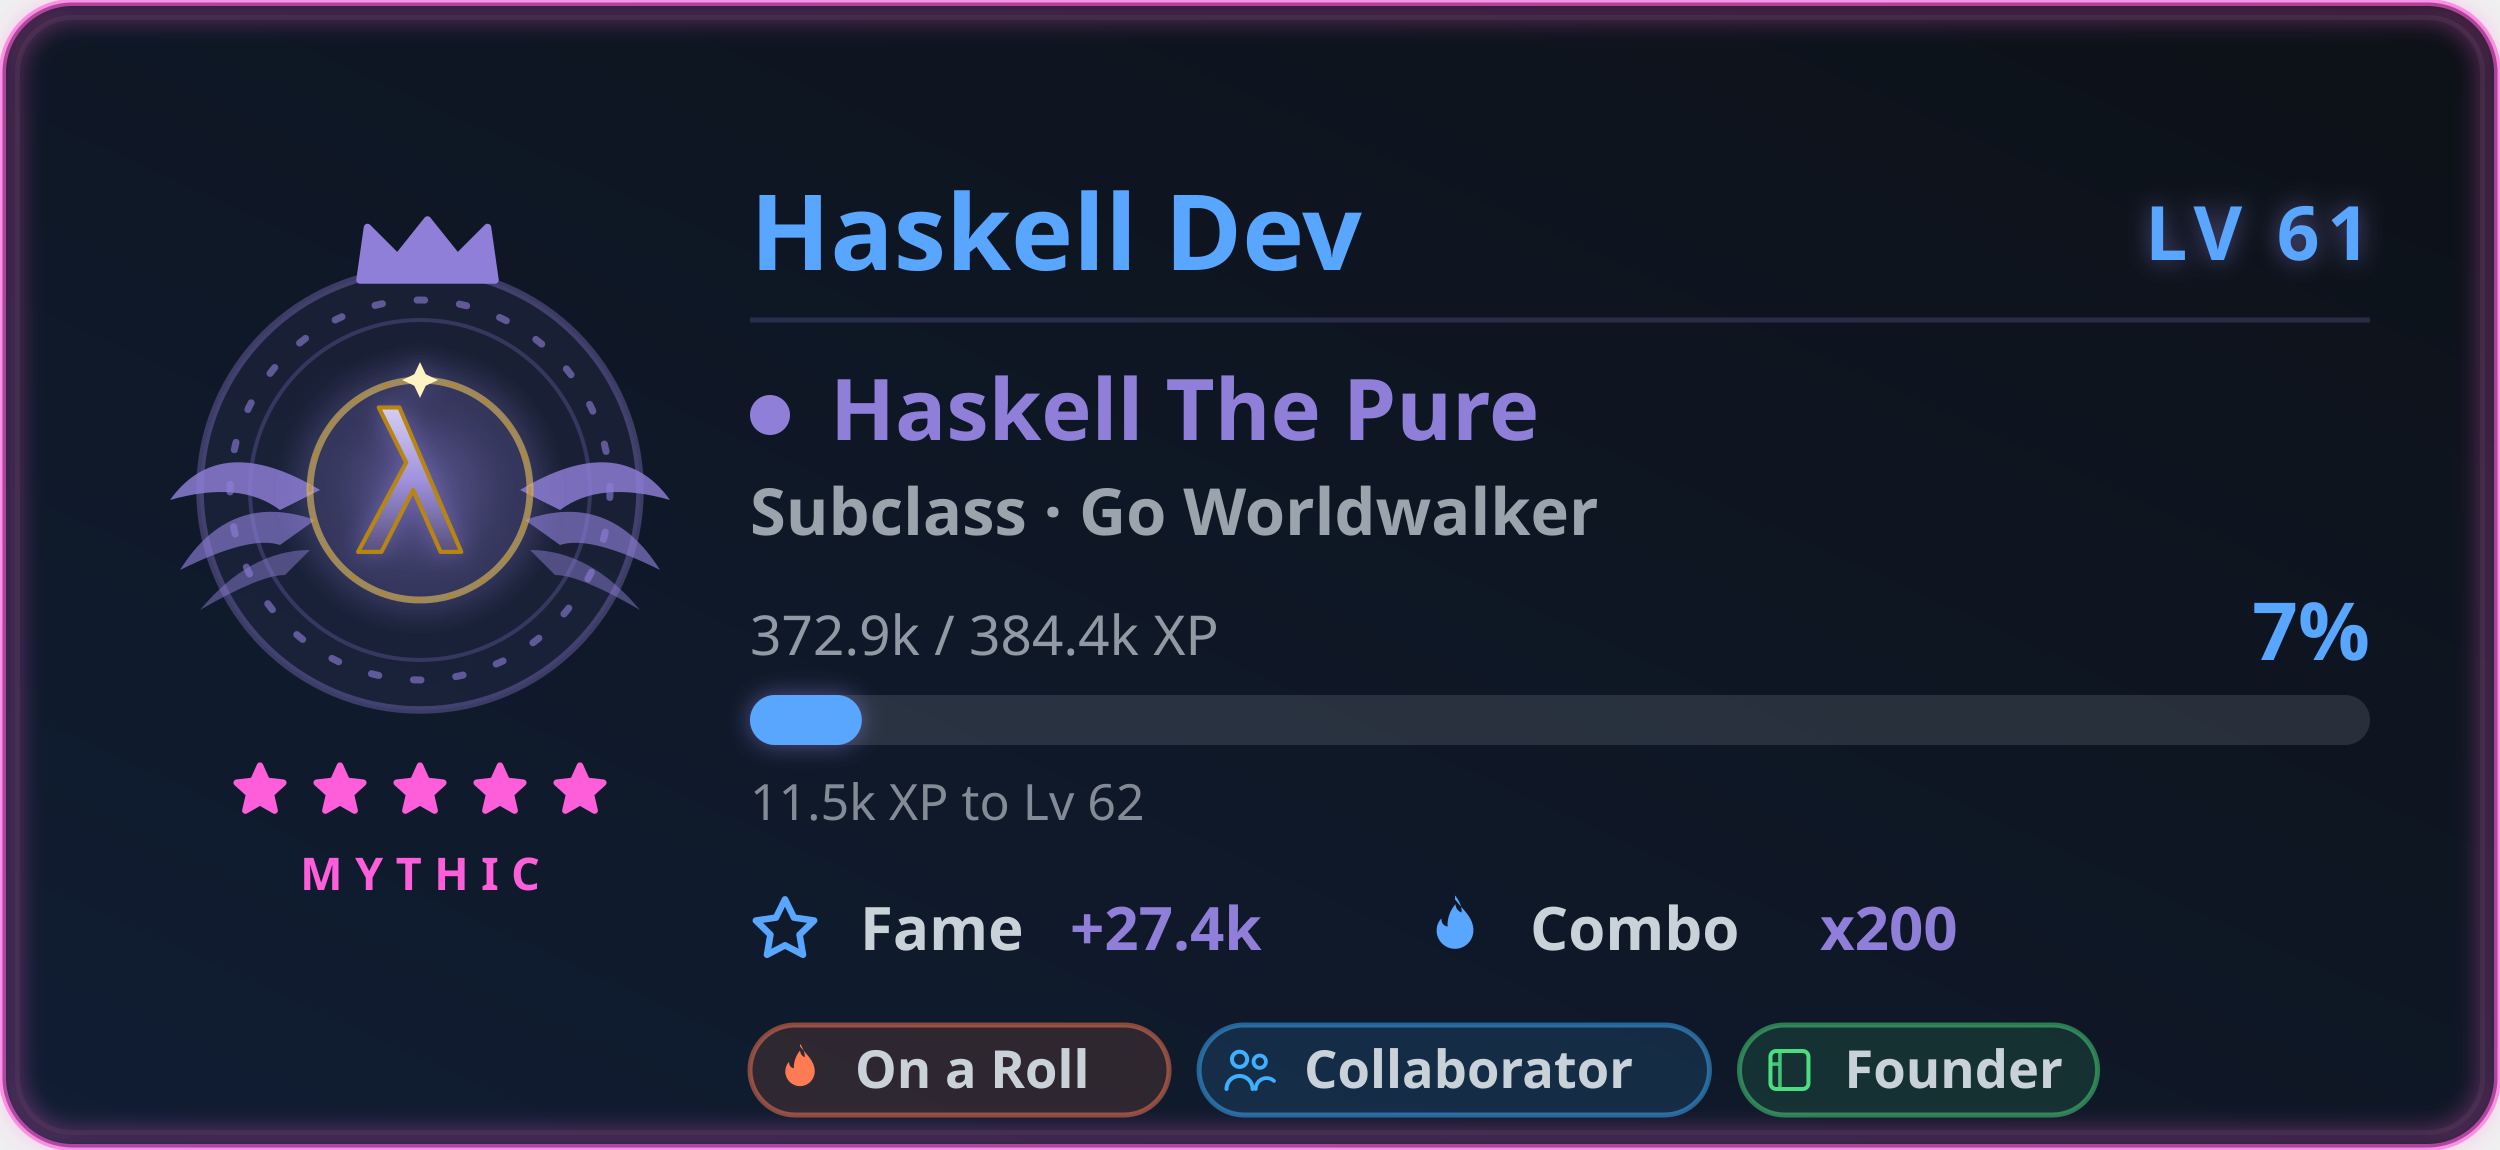
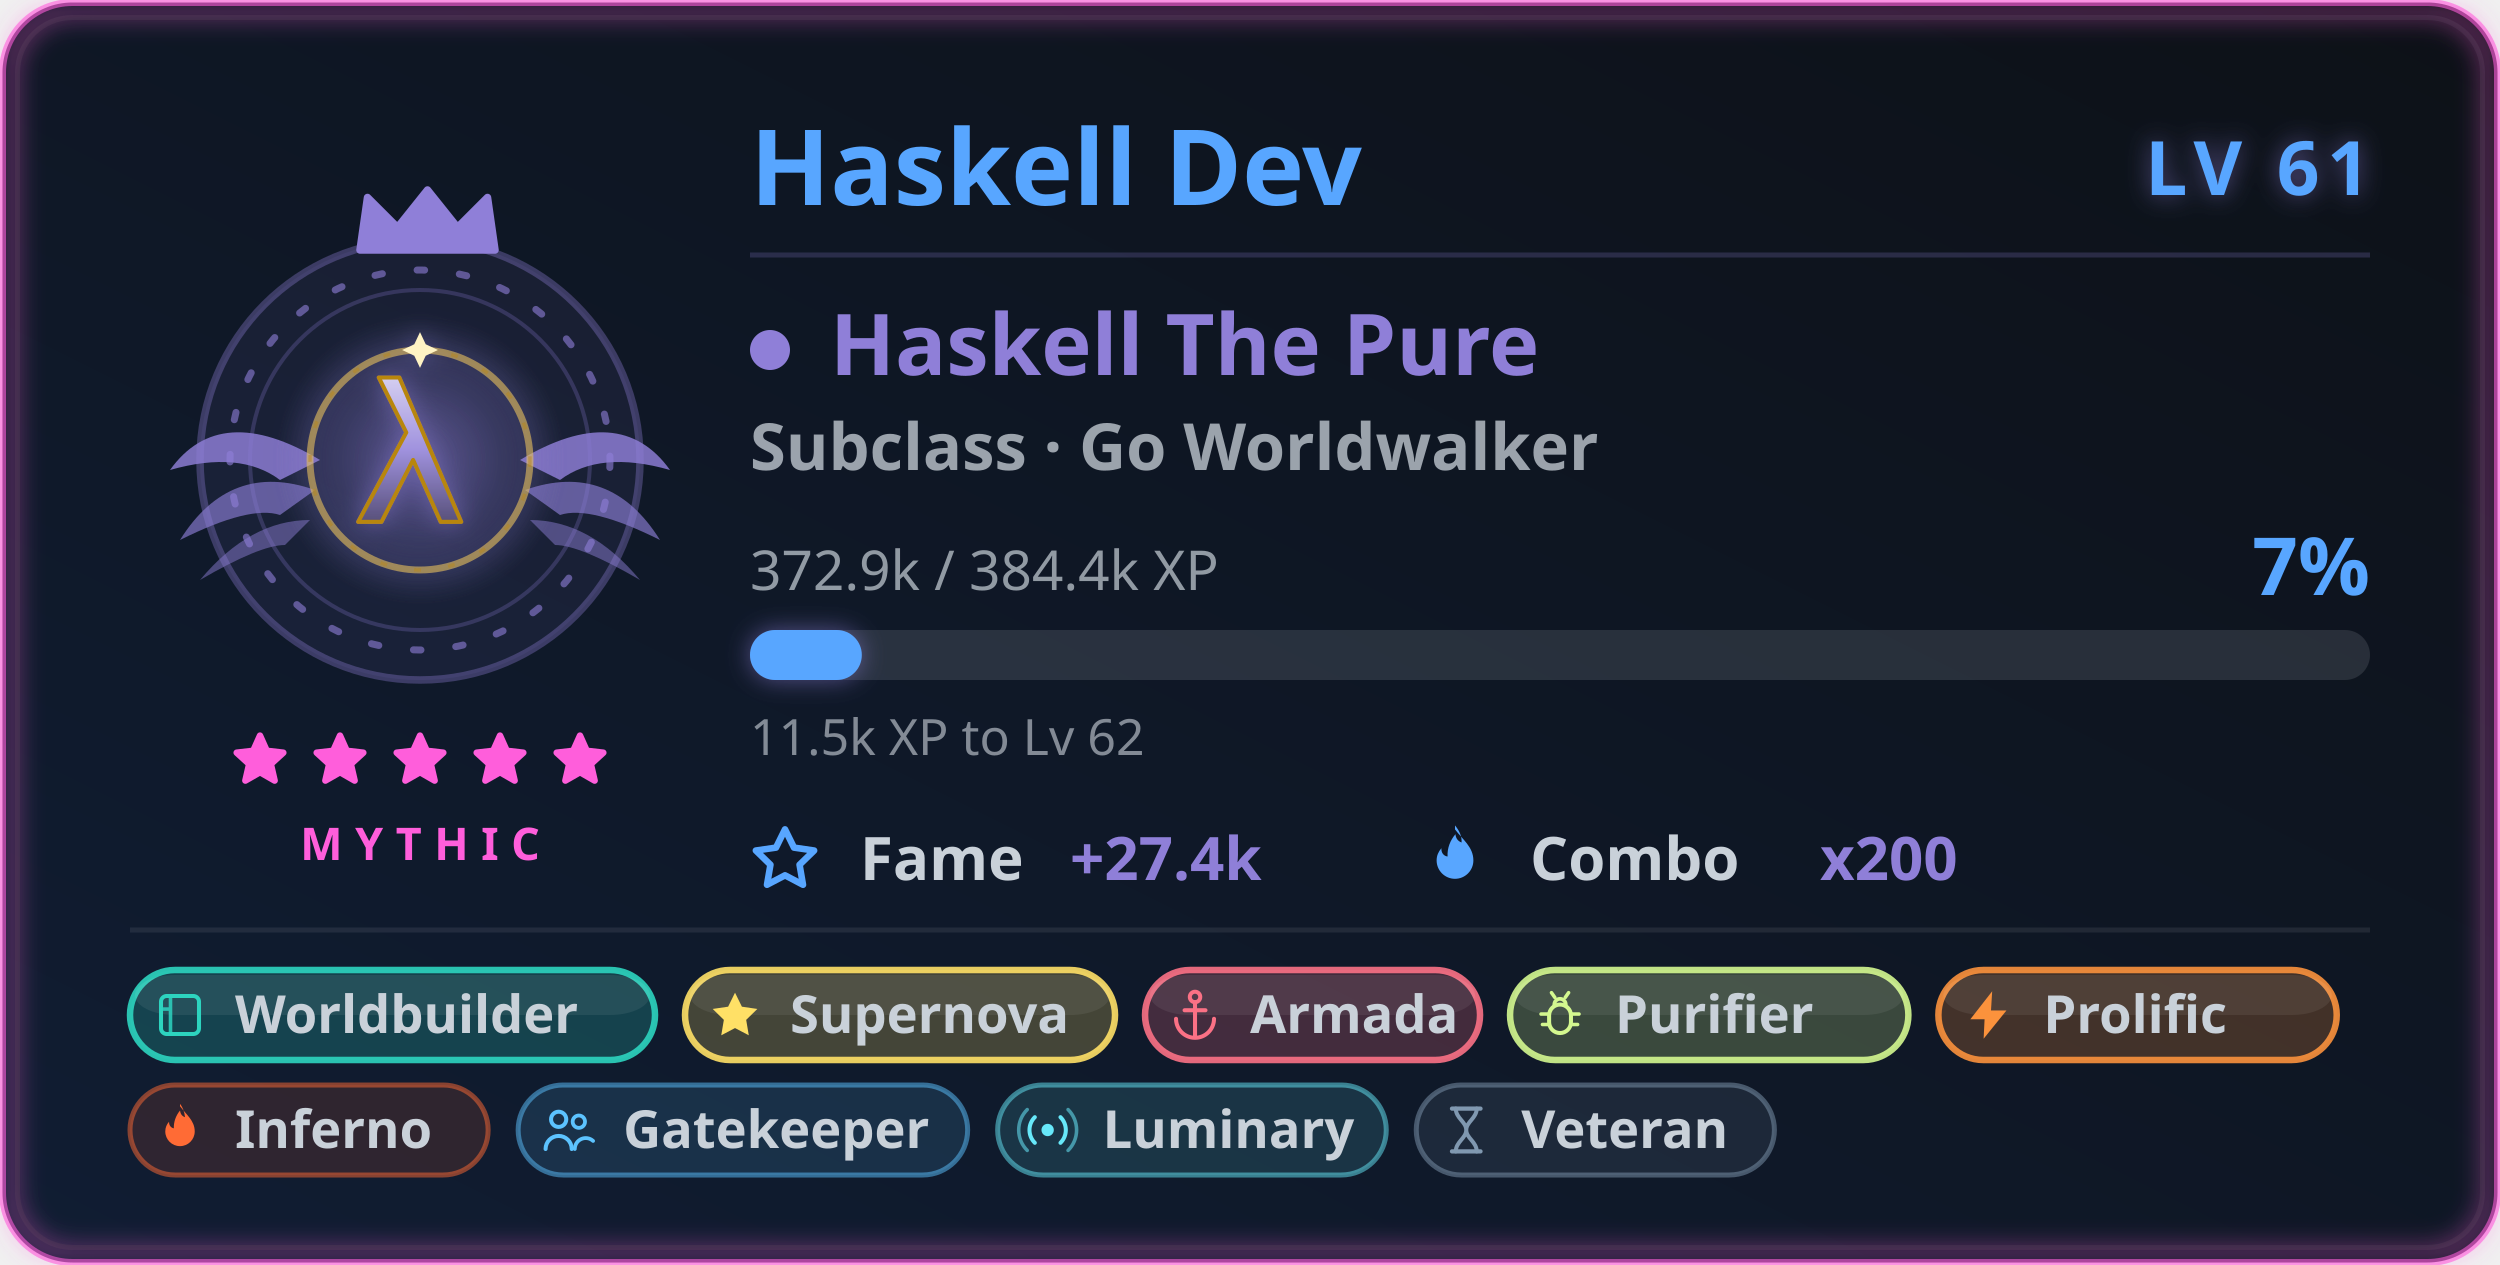
- <svg xmlns="http://www.w3.org/2000/svg" width="500" height="230" viewBox="0 0 500 230" role="img" aria-labelledby="card-title-a11y card-desc-a11y">
+ <svg xmlns="http://www.w3.org/2000/svg" width="500" height="253" viewBox="0 0 500 253" role="img" aria-labelledby="card-title-a11y card-desc-a11y">
  <style>
text { font-family: 'Segoe UI', Ubuntu, 'Helvetica Neue', sans-serif; }
.title { font-size: 18px; font-weight: 600; fill: #58a6ff; }
.title-icon { fill: #58a6ff; }
.icon { fill: #58a6ff; }


.gl-name { font-size: 21px; font-weight: 700; fill: #58a6ff; }
.gl-lvl { font-size: 15px; font-weight: 800; letter-spacing: 1.5px; fill: #58a6ff; }
.gl-class { font-size: 17px; font-weight: 700; fill: #8f7fd8; }
.gl-sub { font-size: 13px; font-weight: 600; fill: #c9d1d9; opacity: 0.75; }
.gl-meta { font-size: 11px; fill: #c9d1d9; opacity: 0.7; }
.gl-pct { font-size: 16px; font-weight: 800; fill: #58a6ff; }
.gl-chip-label { font-size: 12px; font-weight: 600; fill: #c9d1d9; }
.gl-chip-value { font-size: 12px; font-weight: 800; fill: #8f7fd8; }
.gl-hint { font-size: 10px; fill: #c9d1d9; opacity: 0.62; }
.gl-badge-label { font-size: 10.5px; font-weight: 600; }
.gl-rarity { font-size: 9px; font-weight: 700; letter-spacing: 2.5px; fill: #ff5edb; }

</style>
  <defs>
    <linearGradient id="card-bg" x1="0" y1="0" x2="1" y2="1" gradientTransform="rotate(90, 0.5, 0.5)">
      <stop offset="0.0%" stop-color="#0d1117" />
      <stop offset="100.0%" stop-color="#101d33" />
    </linearGradient>
    <filter id="card-glow" x="-50%" y="-50%" width="200%" height="200%">
      <feGaussianBlur in="SourceGraphic" stdDeviation="3" result="blur" />
      <feFlood flood-color="#58a6ff" flood-opacity="0.55" result="tint" />
      <feComposite in="tint" in2="blur" operator="in" result="softGlow" />
      <feMerge>
        <feMergeNode in="softGlow" />
        <feMergeNode in="SourceGraphic" />
      </feMerge>
    </filter>
    <filter id="gl-glow" x="-60%" y="-60%" width="220%" height="220%">
      <feGaussianBlur in="SourceGraphic" stdDeviation="2.4" result="b" />
      <feFlood flood-color="#8f7fd8" flood-opacity="0.55" result="t" />
      <feComposite in="t" in2="b" operator="in" result="g" />
      <feMerge>
        <feMergeNode in="g" />
        <feMergeNode in="SourceGraphic" />
      </feMerge>
    </filter>
    <filter id="gl-rarity" x="-20%" y="-20%" width="140%" height="140%">
      <feGaussianBlur stdDeviation="2.4" />
    </filter>
  </defs>
-   <rect x="0.5" y="0.5" width="499" height="229" rx="14" fill="url(#card-bg)" stroke="#ff5edb" stroke-width="1.4" stroke-opacity="0.6" />
-   <rect x="3.5" y="3.5" width="493" height="223" rx="11" fill="none" stroke="#30363d" stroke-opacity="0.4" />
-   <rect x="2" y="2" width="496" height="226" rx="13" fill="none" stroke="#ff5edb" stroke-width="3.5" stroke-opacity="0.4" filter="url(#gl-rarity)" />
+   <rect x="0.5" y="0.5" width="499" height="252" rx="14" fill="url(#card-bg)" stroke="#ff5edb" stroke-width="1.4" stroke-opacity="0.6" />
+   <rect x="3.5" y="3.5" width="493" height="246" rx="11" fill="none" stroke="#30363d" stroke-opacity="0.4" />
+   <rect x="2" y="2" width="496" height="249" rx="13" fill="none" stroke="#ff5edb" stroke-width="3.5" stroke-opacity="0.4" filter="url(#gl-rarity)" />
  <g class="fade">
    <g class="">
      <g class="flourish">
        <g transform="translate(84,0)">
-           <g transform="translate(0,98)" fill="#8f7fd8">
+           <g transform="translate(0,92)" fill="#8f7fd8">
            <path d="M20 0 Q 40 -12 50 2 Q 36 -2 28 4 Z" opacity="0.82" />
            <path d="M21 6 Q 38 0 48 16 Q 34 9 28 11 Z" opacity="0.64" />
            <path d="M22 12 Q 34 12 44 24 Q 32 17 27 17 Z" opacity="0.48" />
          </g>
        </g>
        <g transform="translate(84,0) scale(-1,1)">
-           <g transform="translate(0,98)" fill="#8f7fd8">
+           <g transform="translate(0,92)" fill="#8f7fd8">
            <path d="M20 0 Q 40 -12 50 2 Q 36 -2 28 4 Z" opacity="0.82" />
            <path d="M21 6 Q 38 0 48 16 Q 34 9 28 11 Z" opacity="0.64" />
            <path d="M22 12 Q 34 12 44 24 Q 32 17 27 17 Z" opacity="0.48" />
          </g>
        </g>
      </g>
-       <circle cx="84" cy="98" r="44" fill="#8f7fd8" fill-opacity="0.08" stroke="#8f7fd8" stroke-opacity="0.35" stroke-width="1.5" />
+       <circle cx="84" cy="92" r="44" fill="#8f7fd8" fill-opacity="0.08" stroke="#8f7fd8" stroke-opacity="0.35" stroke-width="1.5" />
      <g class="">
-         <circle cx="84" cy="98" r="38" fill="none" stroke="#8f7fd8" stroke-opacity="0.6" stroke-width="1.4" stroke-dasharray="1.5 7" stroke-linecap="round" />
-         <circle cx="84" cy="98" r="34" fill="none" stroke="#8f7fd8" stroke-opacity="0.25" stroke-width="0.8" />
+         <circle cx="84" cy="92" r="38" fill="none" stroke="#8f7fd8" stroke-opacity="0.6" stroke-width="1.4" stroke-dasharray="1.5 7" stroke-linecap="round" />
+         <circle cx="84" cy="92" r="34" fill="none" stroke="#8f7fd8" stroke-opacity="0.25" stroke-width="0.8" />
      </g>
      <g class="" filter="url(#gl-glow)">
-         <svg class="" x="51" y="65" width="66" height="66" viewBox="0 0 48 48" aria-hidden="true">
+         <svg class="" x="51" y="59" width="66" height="66" viewBox="0 0 48 48" aria-hidden="true">
          <defs>
            <radialGradient id="hkHalo" cx="0.5" cy="0.5" r="0.5">
              <stop offset="0" stop-color="#8f7fd8" stop-opacity="0.42" />
              <stop offset="1" stop-color="#8f7fd8" stop-opacity="0" />
            </radialGradient>
            <linearGradient id="hkLambda" x1="0" y1="0" x2="0" y2="1">
              <stop offset="0" stop-color="#d4cef0" />
              <stop offset="0.5" stop-color="#a092de" />
              <stop offset="1" stop-color="#58507a" />
            </linearGradient>
          </defs>
          <circle cx="24" cy="24" r="21" fill="url(#hkHalo)" />
          <circle cx="24" cy="24" r="16" fill="none" stroke="#e6bf55" stroke-width="1" stroke-opacity="0.6" />
          <circle cx="24" cy="24" r="16" fill="none" stroke="#b8860b" stroke-width="0.5" stroke-dasharray="1 4" opacity="0.5" />
          <path d="M15 33 L22 20 L18 12 L21 12 L30 33 L27 33 L23 24 L18.4 33 Z" fill="url(#hkLambda)" stroke="#b8860b" stroke-width="0.6" stroke-linejoin="round" />
          <path d="M24 5.4 l0.832 1.768 l1.768 0.832 l-1.768 0.832 l-0.832 1.768 l-0.832 -1.768 l-1.768 -0.832 l1.768 -0.832 Z" fill="#fff3c4" />
        </svg>
      </g>
-       <g transform="translate(69, 42.5) scale(1.5)">
+       <g transform="translate(69, 36.5) scale(1.5)">
        <path d="M2 9 L3 2 L7 6 L11 1 L15 6 L19 2 L20 9 Z" fill="#8f7fd8" stroke="#8f7fd8" stroke-width="1" stroke-linejoin="round" />
      </g>
    </g>
    <g>
-       <g class="" transform="translate(45.5, 151.5) scale(0.5416667)" fill="#ff5edb" stroke="#ff5edb" stroke-width="2.4" stroke-linejoin="round" stroke-linecap="round" opacity="1">
-         <path d="M12 3 L14.5 8.6 L20.6 9.3 L16 13.5 L17.4 19.6 L12 16.5 L6.6 19.6 L8 13.5 L3.4 9.3 L9.5 8.6 Z" />
-       </g>
-       <g class="" transform="translate(61.5, 151.5) scale(0.5416667)" fill="#ff5edb" stroke="#ff5edb" stroke-width="2.4" stroke-linejoin="round" stroke-linecap="round" opacity="1">
-         <path d="M12 3 L14.5 8.6 L20.6 9.3 L16 13.5 L17.4 19.6 L12 16.5 L6.6 19.6 L8 13.5 L3.4 9.3 L9.5 8.6 Z" />
-       </g>
-       <g class="" transform="translate(77.5, 151.5) scale(0.5416667)" fill="#ff5edb" stroke="#ff5edb" stroke-width="2.4" stroke-linejoin="round" stroke-linecap="round" opacity="1">
-         <path d="M12 3 L14.5 8.6 L20.6 9.3 L16 13.5 L17.4 19.6 L12 16.5 L6.6 19.6 L8 13.5 L3.4 9.3 L9.5 8.6 Z" />
-       </g>
-       <g class="" transform="translate(93.5, 151.5) scale(0.5416667)" fill="#ff5edb" stroke="#ff5edb" stroke-width="2.4" stroke-linejoin="round" stroke-linecap="round" opacity="1">
-         <path d="M12 3 L14.5 8.6 L20.6 9.3 L16 13.5 L17.4 19.6 L12 16.5 L6.6 19.6 L8 13.5 L3.4 9.3 L9.5 8.6 Z" />
-       </g>
-       <g class="" transform="translate(109.5, 151.5) scale(0.5416667)" fill="#ff5edb" stroke="#ff5edb" stroke-width="2.4" stroke-linejoin="round" stroke-linecap="round" opacity="1">
-         <path d="M12 3 L14.5 8.6 L20.6 9.3 L16 13.5 L17.4 19.6 L12 16.5 L6.6 19.6 L8 13.5 L3.4 9.3 L9.5 8.6 Z" />
-       </g>
-     </g>
-     <text class="gl-rarity" x="84" y="178" text-anchor="middle">MYTHIC</text>
+       <g class="" transform="translate(45.5, 145.5) scale(0.5416667)" fill="#ff5edb" stroke="#ff5edb" stroke-width="2.4" stroke-linejoin="round" stroke-linecap="round" opacity="1">
+         <path d="M12 3 L14.5 8.6 L20.6 9.3 L16 13.5 L17.4 19.6 L12 16.5 L6.6 19.6 L8 13.5 L3.4 9.3 L9.5 8.6 Z" />
+       </g>
+       <g class="" transform="translate(61.5, 145.5) scale(0.5416667)" fill="#ff5edb" stroke="#ff5edb" stroke-width="2.4" stroke-linejoin="round" stroke-linecap="round" opacity="1">
+         <path d="M12 3 L14.5 8.6 L20.6 9.3 L16 13.5 L17.4 19.6 L12 16.5 L6.6 19.6 L8 13.5 L3.4 9.3 L9.5 8.6 Z" />
+       </g>
+       <g class="" transform="translate(77.5, 145.5) scale(0.5416667)" fill="#ff5edb" stroke="#ff5edb" stroke-width="2.4" stroke-linejoin="round" stroke-linecap="round" opacity="1">
+         <path d="M12 3 L14.5 8.6 L20.6 9.3 L16 13.5 L17.4 19.6 L12 16.5 L6.6 19.6 L8 13.5 L3.4 9.3 L9.5 8.6 Z" />
+       </g>
+       <g class="" transform="translate(93.5, 145.5) scale(0.5416667)" fill="#ff5edb" stroke="#ff5edb" stroke-width="2.4" stroke-linejoin="round" stroke-linecap="round" opacity="1">
+         <path d="M12 3 L14.5 8.6 L20.6 9.3 L16 13.5 L17.4 19.6 L12 16.5 L6.6 19.6 L8 13.5 L3.4 9.3 L9.5 8.6 Z" />
+       </g>
+       <g class="" transform="translate(109.5, 145.5) scale(0.5416667)" fill="#ff5edb" stroke="#ff5edb" stroke-width="2.4" stroke-linejoin="round" stroke-linecap="round" opacity="1">
+         <path d="M12 3 L14.5 8.6 L20.6 9.3 L16 13.5 L17.4 19.6 L12 16.5 L6.6 19.6 L8 13.5 L3.4 9.3 L9.5 8.6 Z" />
+       </g>
+     </g>
+     <text class="gl-rarity" x="84" y="172" text-anchor="middle">MYTHIC</text>
  </g>
  <g class="fade" style="animation-delay:.15s">
-     <text class="gl-name" x="150" y="54">Haskell Dev</text>
-     <text class="gl-lvl glow-pulse" x="474" y="52" text-anchor="end" filter="url(#gl-glow)">LV 61</text>
-     <line x1="150" y1="64" x2="474" y2="64" stroke="#8f7fd8" stroke-opacity="0.22" stroke-width="1" />
-     <circle cx="154" cy="83" r="4" fill="#8f7fd8" />
-     <text class="gl-class" x="166" y="88">Haskell The Pure</text>
-     <text class="gl-sub" x="150" y="107">Subclass · Go Worldwalker</text>
-     <text class="gl-meta" x="150" y="131">372.9k / 384.4k XP</text>
-     <text class="gl-pct " x="474" y="132" text-anchor="end">7%</text>
-     <rect x="150" y="139" width="324" height="10" rx="5" fill="#c9d1d9" fill-opacity="0.14" />
-     <rect class="xp-fill " x="150" y="139" width="22.364" height="10" rx="5" fill="#58a6ff" filter="url(#gl-glow)" />
-     <text class="gl-hint" x="150" y="164">11.5k XP to Lv 62</text>
-     <g transform="translate(150, 190)">
+     <text class="gl-name" x="150" y="41">Haskell Dev</text>
+     <text class="gl-lvl glow-pulse" x="474" y="39" text-anchor="end" filter="url(#gl-glow)">LV 61</text>
+     <line x1="150" y1="51" x2="474" y2="51" stroke="#8f7fd8" stroke-opacity="0.22" stroke-width="1" />
+     <circle cx="154" cy="70" r="4" fill="#8f7fd8" />
+     <text class="gl-class" x="166" y="75">Haskell The Pure</text>
+     <text class="gl-sub" x="150" y="94">Subclass · Go Worldwalker</text>
+     <text class="gl-meta" x="150" y="118">372.9k / 384.4k XP</text>
+     <text class="gl-pct " x="474" y="119" text-anchor="end">7%</text>
+     <rect x="150" y="126" width="324" height="10" rx="5" fill="#c9d1d9" fill-opacity="0.14" />
+     <rect class="xp-fill " x="150" y="126" width="22.364" height="10" rx="5" fill="#58a6ff" filter="url(#gl-glow)" />
+     <text class="gl-hint" x="150" y="151">11.5k XP to Lv 62</text>
+     <g transform="translate(150, 176)">
      <svg class="icon" x="0" y="-11" width="14" height="14" viewBox="0 0 16 16" aria-hidden="true">
        <path fill-rule="evenodd" d="M8 .25a.75.75 0 0 1 .673.418l1.882 3.815 4.21.612a.75.75 0 0 1 .416 1.279l-3.046 2.97.719 4.192a.75.75 0 0 1-1.088.791L8 12.347l-3.766 1.98a.75.75 0 0 1-1.088-.79l.72-4.194L.818 6.374a.75.75 0 0 1 .416-1.28l4.21-.611L7.327.668A.75.75 0 0 1 8 .25zm0 2.445L6.615 5.5a.75.75 0 0 1-.564.41l-3.097.45 2.24 2.184a.75.75 0 0 1 .216.664l-.528 3.084 2.769-1.456a.75.75 0 0 1 .698 0l2.77 1.456-.53-3.084a.75.75 0 0 1 .216-.664l2.24-2.183-3.096-.45a.75.75 0 0 1-.564-.41L8 2.694v.001z" />
      </svg>
      <text class="gl-chip-label" x="22" y="0">Fame</text>
      <text class="gl-chip-value" x="64" y="0">+27.4k</text>
    </g>
-     <g transform="translate(284, 190)">
+     <g transform="translate(284, 176)">
      <svg class="icon" x="0" y="-11" width="14" height="14" viewBox="0 0 16 16" aria-hidden="true">
        <path fill-rule="evenodd" d="M8 1c1.7 2.3 4.2 4 4.2 7.1a4.2 4.2 0 0 1-8.4 0c0-1.1.4-2 1.1-2.8-.1 1 .5 1.8 1.4 1.9-.1-1.9.6-3.7 1.8-5.1.1 1 .6 1.6 1.4 1.9.1-1.4-.5-2.7-1.5-3.9z" />
      </svg>
      <text class="gl-chip-label" x="22" y="0">Combo</text>
      <text class="gl-chip-value" x="80" y="0">x200</text>
    </g>
  </g>
  <g class="fade" style="animation-delay:.2s">
-     <g>
-       <rect x="150" y="205" width="83.81" height="18" rx="9" fill="#ff7b54" fill-opacity="0.13" stroke="#ff7b54" stroke-opacity="0.5" stroke-width="1" />
-       <g transform="translate(154.3, 208.3) scale(0.475)">
-         <path d="M12 2c2.5 3.4 6.2 6 6.2 10.6a6.2 6.2 0 0 1-12.4 0c0-1.6.6-3 1.6-4.1-.1 1.5.8 2.6 2 2.8-.1-2.8.9-5.4 2.6-7.5.2 1.5.9 2.4 2.1 2.8-.2-2-.8-4-2.1-5.6Z" fill="#ff7b54" />
-       </g>
-       <text class="gl-badge-label" x="171" y="217.6" fill="#c9d1d9">On a Roll</text>
-     </g>
-     <g>
-       <rect x="239.81" y="205" width="102.08" height="18" rx="9" fill="#3fb0ff" fill-opacity="0.13" stroke="#3fb0ff" stroke-opacity="0.5" stroke-width="1" />
-       <g transform="translate(244.11, 208.3) scale(0.475)">
-         <circle cx="8" cy="7.5" r="3.2" fill="none" stroke="#3fb0ff" stroke-width="1.7" />
-         <path d="M2.5 20a5.5 5.5 0 0 1 11 0" fill="none" stroke="#3fb0ff" stroke-width="1.7" stroke-linecap="round" />
-         <circle cx="16.5" cy="8.5" r="2.6" fill="none" stroke="#3fb0ff" stroke-width="1.6" />
-         <path d="M14.8 20a4.6 4.6 0 0 1 7.7-3.4" fill="none" stroke="#3fb0ff" stroke-width="1.6" stroke-linecap="round" />
-       </g>
-       <text class="gl-badge-label" x="260.81" y="217.6" fill="#c9d1d9">Collaborator</text>
-     </g>
-     <g>
-       <rect x="347.89" y="205" width="71.63" height="18" rx="9" fill="#4ade80" fill-opacity="0.13" stroke="#4ade80" stroke-opacity="0.5" stroke-width="1" />
-       <g transform="translate(352.19, 208.3) scale(0.475)">
-         <rect x="4" y="4" width="16" height="16" rx="2.4" fill="none" stroke="#4ade80" stroke-width="1.7" />
-         <path d="M8 4v16 M4 9.5h4" fill="none" stroke="#4ade80" stroke-width="1.5" opacity="0.85" />
-       </g>
-       <text class="gl-badge-label" x="368.89" y="217.6" fill="#c9d1d9">Founder</text>
+     <line x1="26" y1="186" x2="474" y2="186" stroke="#c9d1d9" stroke-opacity="0.1" stroke-width="1" />
+     <g>
+       <rect x="26" y="194" width="105.003" height="18" rx="9" fill="#2dd4bf" fill-opacity="0.22" stroke="#2dd4bf" stroke-opacity="0.9" stroke-width="1.3" />
+       <rect x="27" y="195" width="103.003" height="8" rx="8" fill="#ffffff" fill-opacity="0.07" />
+       <g transform="translate(30.3, 197.3) scale(0.475)">
+         <rect x="4" y="4" width="16" height="16" rx="2.4" fill="none" stroke="#2dd4bf" stroke-width="1.7" />
+         <path d="M8 4v16 M4 9.5h4" fill="none" stroke="#2dd4bf" stroke-width="1.5" opacity="0.85" />
+       </g>
+       <text class="gl-badge-label" x="47" y="206.6" fill="#c9d1d9" font-weight="800">Worldbuilder</text>
+     </g>
+     <g>
+       <rect x="137.003" y="194" width="86.002" height="18" rx="9" fill="#ffe066" fill-opacity="0.22" stroke="#ffe066" stroke-opacity="0.9" stroke-width="1.3" />
+       <rect x="138.003" y="195" width="84.002" height="8" rx="8" fill="#ffffff" fill-opacity="0.07" />
+       <g transform="translate(141.3032, 197.3) scale(0.475)">
+         <path d="M12 2.6 14.9 8.5 21.4 9.45 16.7 14.05 17.8 20.55 12 17.5 6.2 20.55 7.3 14.05 2.6 9.45 9.1 8.5Z" fill="#ffe066" />
+       </g>
+       <text class="gl-badge-label" x="158.003" y="206.6" fill="#c9d1d9" font-weight="800">Supernova</text>
+     </g>
+     <g>
+       <rect x="229.006" y="194" width="67.002" height="18" rx="9" fill="#fb7185" fill-opacity="0.22" stroke="#fb7185" stroke-opacity="0.9" stroke-width="1.3" />
+       <rect x="230.006" y="195" width="65.002" height="8" rx="8" fill="#ffffff" fill-opacity="0.07" />
+       <g transform="translate(233.3056, 197.3) scale(0.475)">
+         <circle cx="12" cy="4.4" r="2.2" fill="none" stroke="#fb7185" stroke-width="1.7" />
+         <path d="M12 6.6V21M7.6 10h8.8" fill="none" stroke="#fb7185" stroke-width="1.7" stroke-linejoin="round" stroke-linecap="round" />
+         <path d="M4 13.6a8 8 0 0 0 16 0" fill="none" stroke="#fb7185" stroke-width="1.7" stroke-linejoin="round" stroke-linecap="round" />
+       </g>
+       <text class="gl-badge-label" x="250.006" y="206.6" fill="#c9d1d9" font-weight="800">Armada</text>
+     </g>
+     <g>
+       <rect x="302.007" y="194" width="79.669" height="18" rx="9" fill="#d4f88f" fill-opacity="0.22" stroke="#d4f88f" stroke-opacity="0.9" stroke-width="1.3" />
+       <rect x="303.007" y="195" width="77.669" height="8" rx="8" fill="#ffffff" fill-opacity="0.07" />
+       <g transform="translate(306.3072, 197.3) scale(0.475)">
+         <rect x="7.4" y="7.6" width="9.2" height="12" rx="4.6" fill="none" stroke="#d4f88f" stroke-width="1.7" />
+         <path d="M9.6 7.6a2.4 2.4 0 0 1 4.8 0" fill="none" stroke="#d4f88f" stroke-width="1.6" stroke-linejoin="round" stroke-linecap="round" />
+         <path d="M7.4 11.6H4M16.6 11.6H20M7.4 16H4.6M16.6 16H19.4M9.8 4.6 8.4 2.6M14.2 4.6 15.6 2.6" fill="none" stroke="#d4f88f" stroke-width="1.5" stroke-linejoin="round" stroke-linecap="round" />
+       </g>
+       <text class="gl-badge-label" x="323.007" y="206.6" fill="#c9d1d9" font-weight="800">Purifier</text>
+     </g>
+     <g>
+       <rect x="387.676" y="194" width="79.669" height="18" rx="9" fill="#fb923c" fill-opacity="0.22" stroke="#fb923c" stroke-opacity="0.9" stroke-width="1.3" />
+       <rect x="388.676" y="195" width="77.669" height="8" rx="8" fill="#ffffff" fill-opacity="0.07" />
+       <g transform="translate(391.976, 197.3) scale(0.475)">
+         <path d="M13.6 2 4.4 13.8h6L10 22l9.6-11.9h-6.5Z" fill="#fb923c" />
+       </g>
+       <text class="gl-badge-label" x="408.676" y="206.6" fill="#c9d1d9" font-weight="800">Prolific</text>
+     </g>
+     <g>
+       <rect x="26" y="217" width="71.63" height="18" rx="9" fill="#ff6b35" fill-opacity="0.13" stroke="#ff6b35" stroke-opacity="0.5" stroke-width="1" />
+       <g transform="translate(30.3, 220.3) scale(0.475)">
+         <path d="M12 2c2.5 3.4 6.2 6 6.2 10.6a6.2 6.2 0 0 1-12.4 0c0-1.6.6-3 1.6-4.1-.1 1.5.8 2.6 2 2.8-.1-2.8.9-5.4 2.6-7.5.2 1.5.9 2.4 2.1 2.8-.2-2-.8-4-2.1-5.6Z" fill="#ff6b35" />
+       </g>
+       <text class="gl-badge-label" x="47" y="229.6" fill="#c9d1d9">Inferno</text>
+     </g>
+     <g>
+       <rect x="103.63" y="217" width="89.9" height="18" rx="9" fill="#5cc3ff" fill-opacity="0.13" stroke="#5cc3ff" stroke-opacity="0.5" stroke-width="1" />
+       <g transform="translate(107.93, 220.3) scale(0.475)">
+         <circle cx="8" cy="7.5" r="3.2" fill="none" stroke="#5cc3ff" stroke-width="1.7" />
+         <path d="M2.5 20a5.5 5.5 0 0 1 11 0" fill="none" stroke="#5cc3ff" stroke-width="1.7" stroke-linecap="round" />
+         <circle cx="16.5" cy="8.5" r="2.6" fill="none" stroke="#5cc3ff" stroke-width="1.6" />
+         <path d="M14.8 20a4.6 4.6 0 0 1 7.7-3.4" fill="none" stroke="#5cc3ff" stroke-width="1.6" stroke-linecap="round" />
+       </g>
+       <text class="gl-badge-label" x="124.63" y="229.6" fill="#c9d1d9">Gatekeeper</text>
+     </g>
+     <g>
+       <rect x="199.53" y="217" width="77.72" height="18" rx="9" fill="#67e8f9" fill-opacity="0.13" stroke="#67e8f9" stroke-opacity="0.5" stroke-width="1" />
+       <g transform="translate(203.83, 220.3) scale(0.475)">
+         <circle cx="12" cy="12" r="2.6" fill="#67e8f9" />
+         <path d="M6.6 6.6a7.6 7.6 0 0 0 0 10.8M17.4 6.6a7.6 7.6 0 0 1 0 10.8" fill="none" stroke="#67e8f9" stroke-width="1.7" stroke-linejoin="round" stroke-linecap="round" />
+         <path d="M3.4 3.4a12.1 12.1 0 0 0 0 17.2M20.6 3.4a12.1 12.1 0 0 1 0 17.2" fill="none" stroke="#67e8f9" stroke-width="1.5" stroke-linejoin="round" stroke-linecap="round" opacity="0.55" />
+       </g>
+       <text class="gl-badge-label" x="220.53" y="229.6" fill="#c9d1d9">Luminary</text>
+     </g>
+     <g>
+       <rect x="283.25" y="217" width="71.63" height="18" rx="9" fill="#8098b0" fill-opacity="0.13" stroke="#8098b0" stroke-opacity="0.5" stroke-width="1" />
+       <g transform="translate(287.55, 220.3) scale(0.475)">
+         <path d="M6 3h12M6 21h12" fill="none" stroke="#8098b0" stroke-width="1.8" stroke-linejoin="round" stroke-linecap="round" />
+         <path d="M7.6 3c0 4 4.4 5.6 4.4 9s-4.4 5-4.4 9M16.4 3c0 4-4.4 5.6-4.4 9s4.4 5 4.4 9" fill="none" stroke="#8098b0" stroke-width="1.7" stroke-linejoin="round" stroke-linecap="round" />
+       </g>
+       <text class="gl-badge-label" x="304.25" y="229.6" fill="#c9d1d9">Veteran</text>
    </g>
  </g>
</svg>
